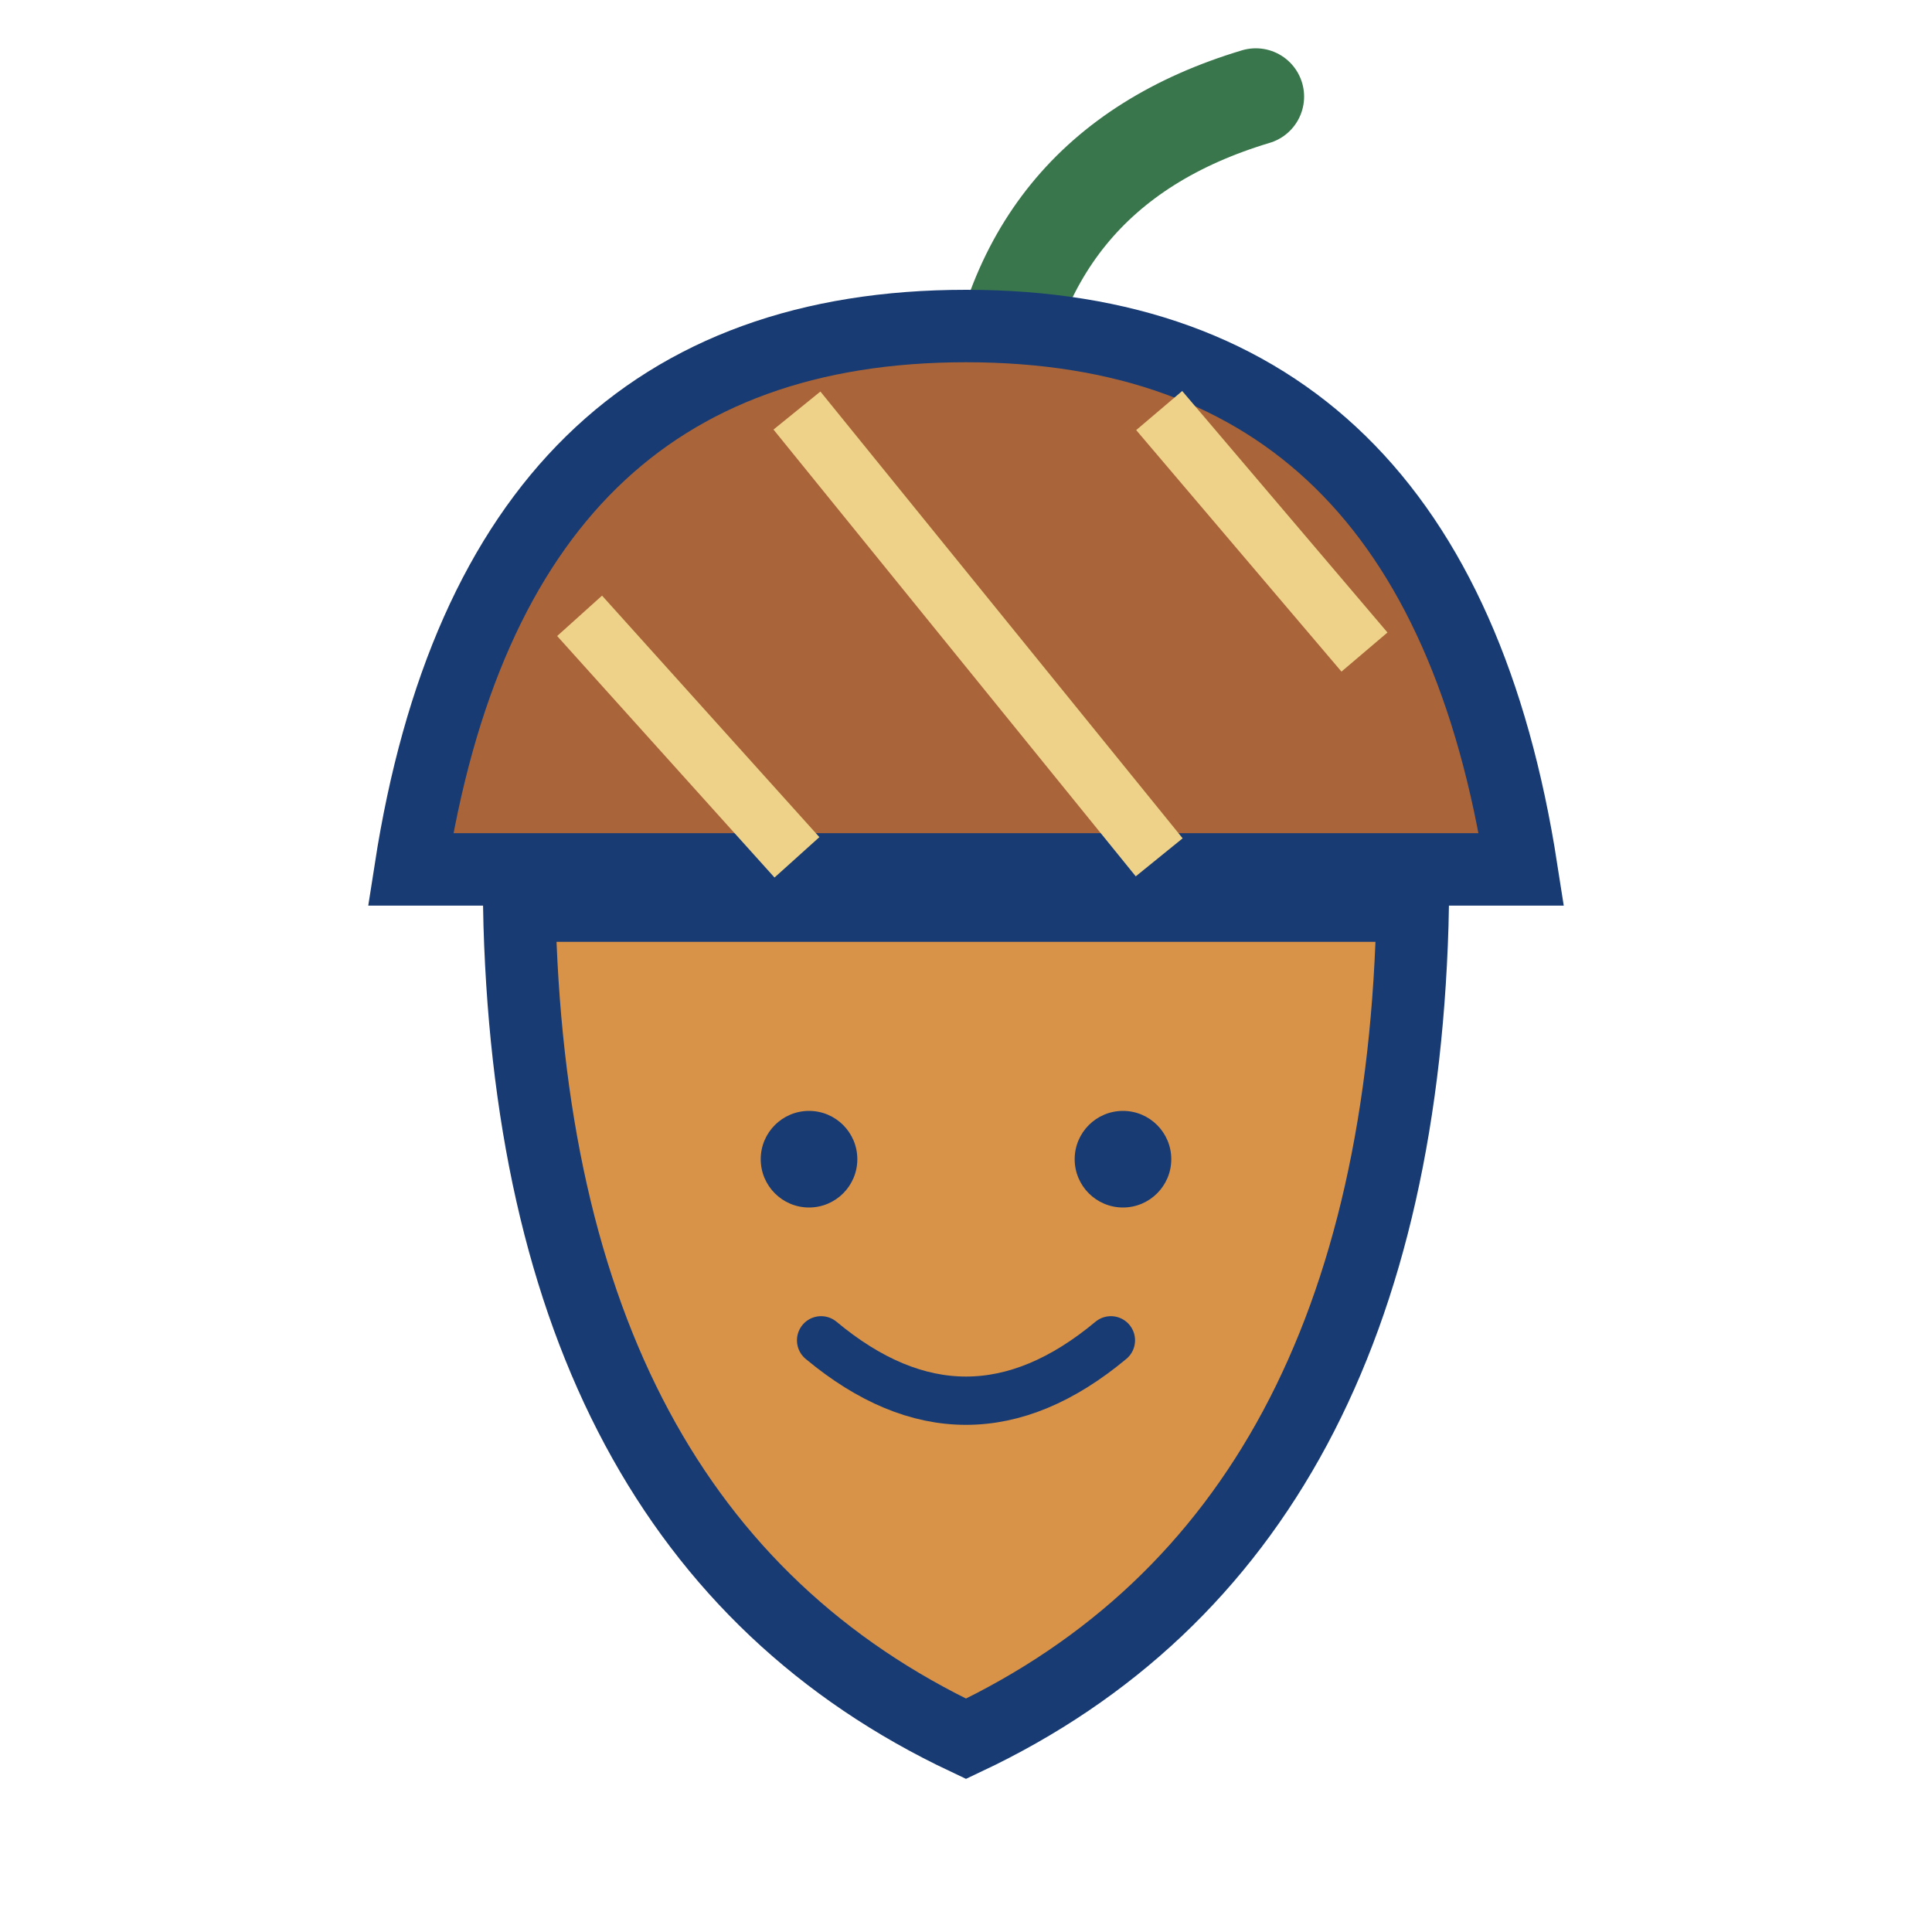
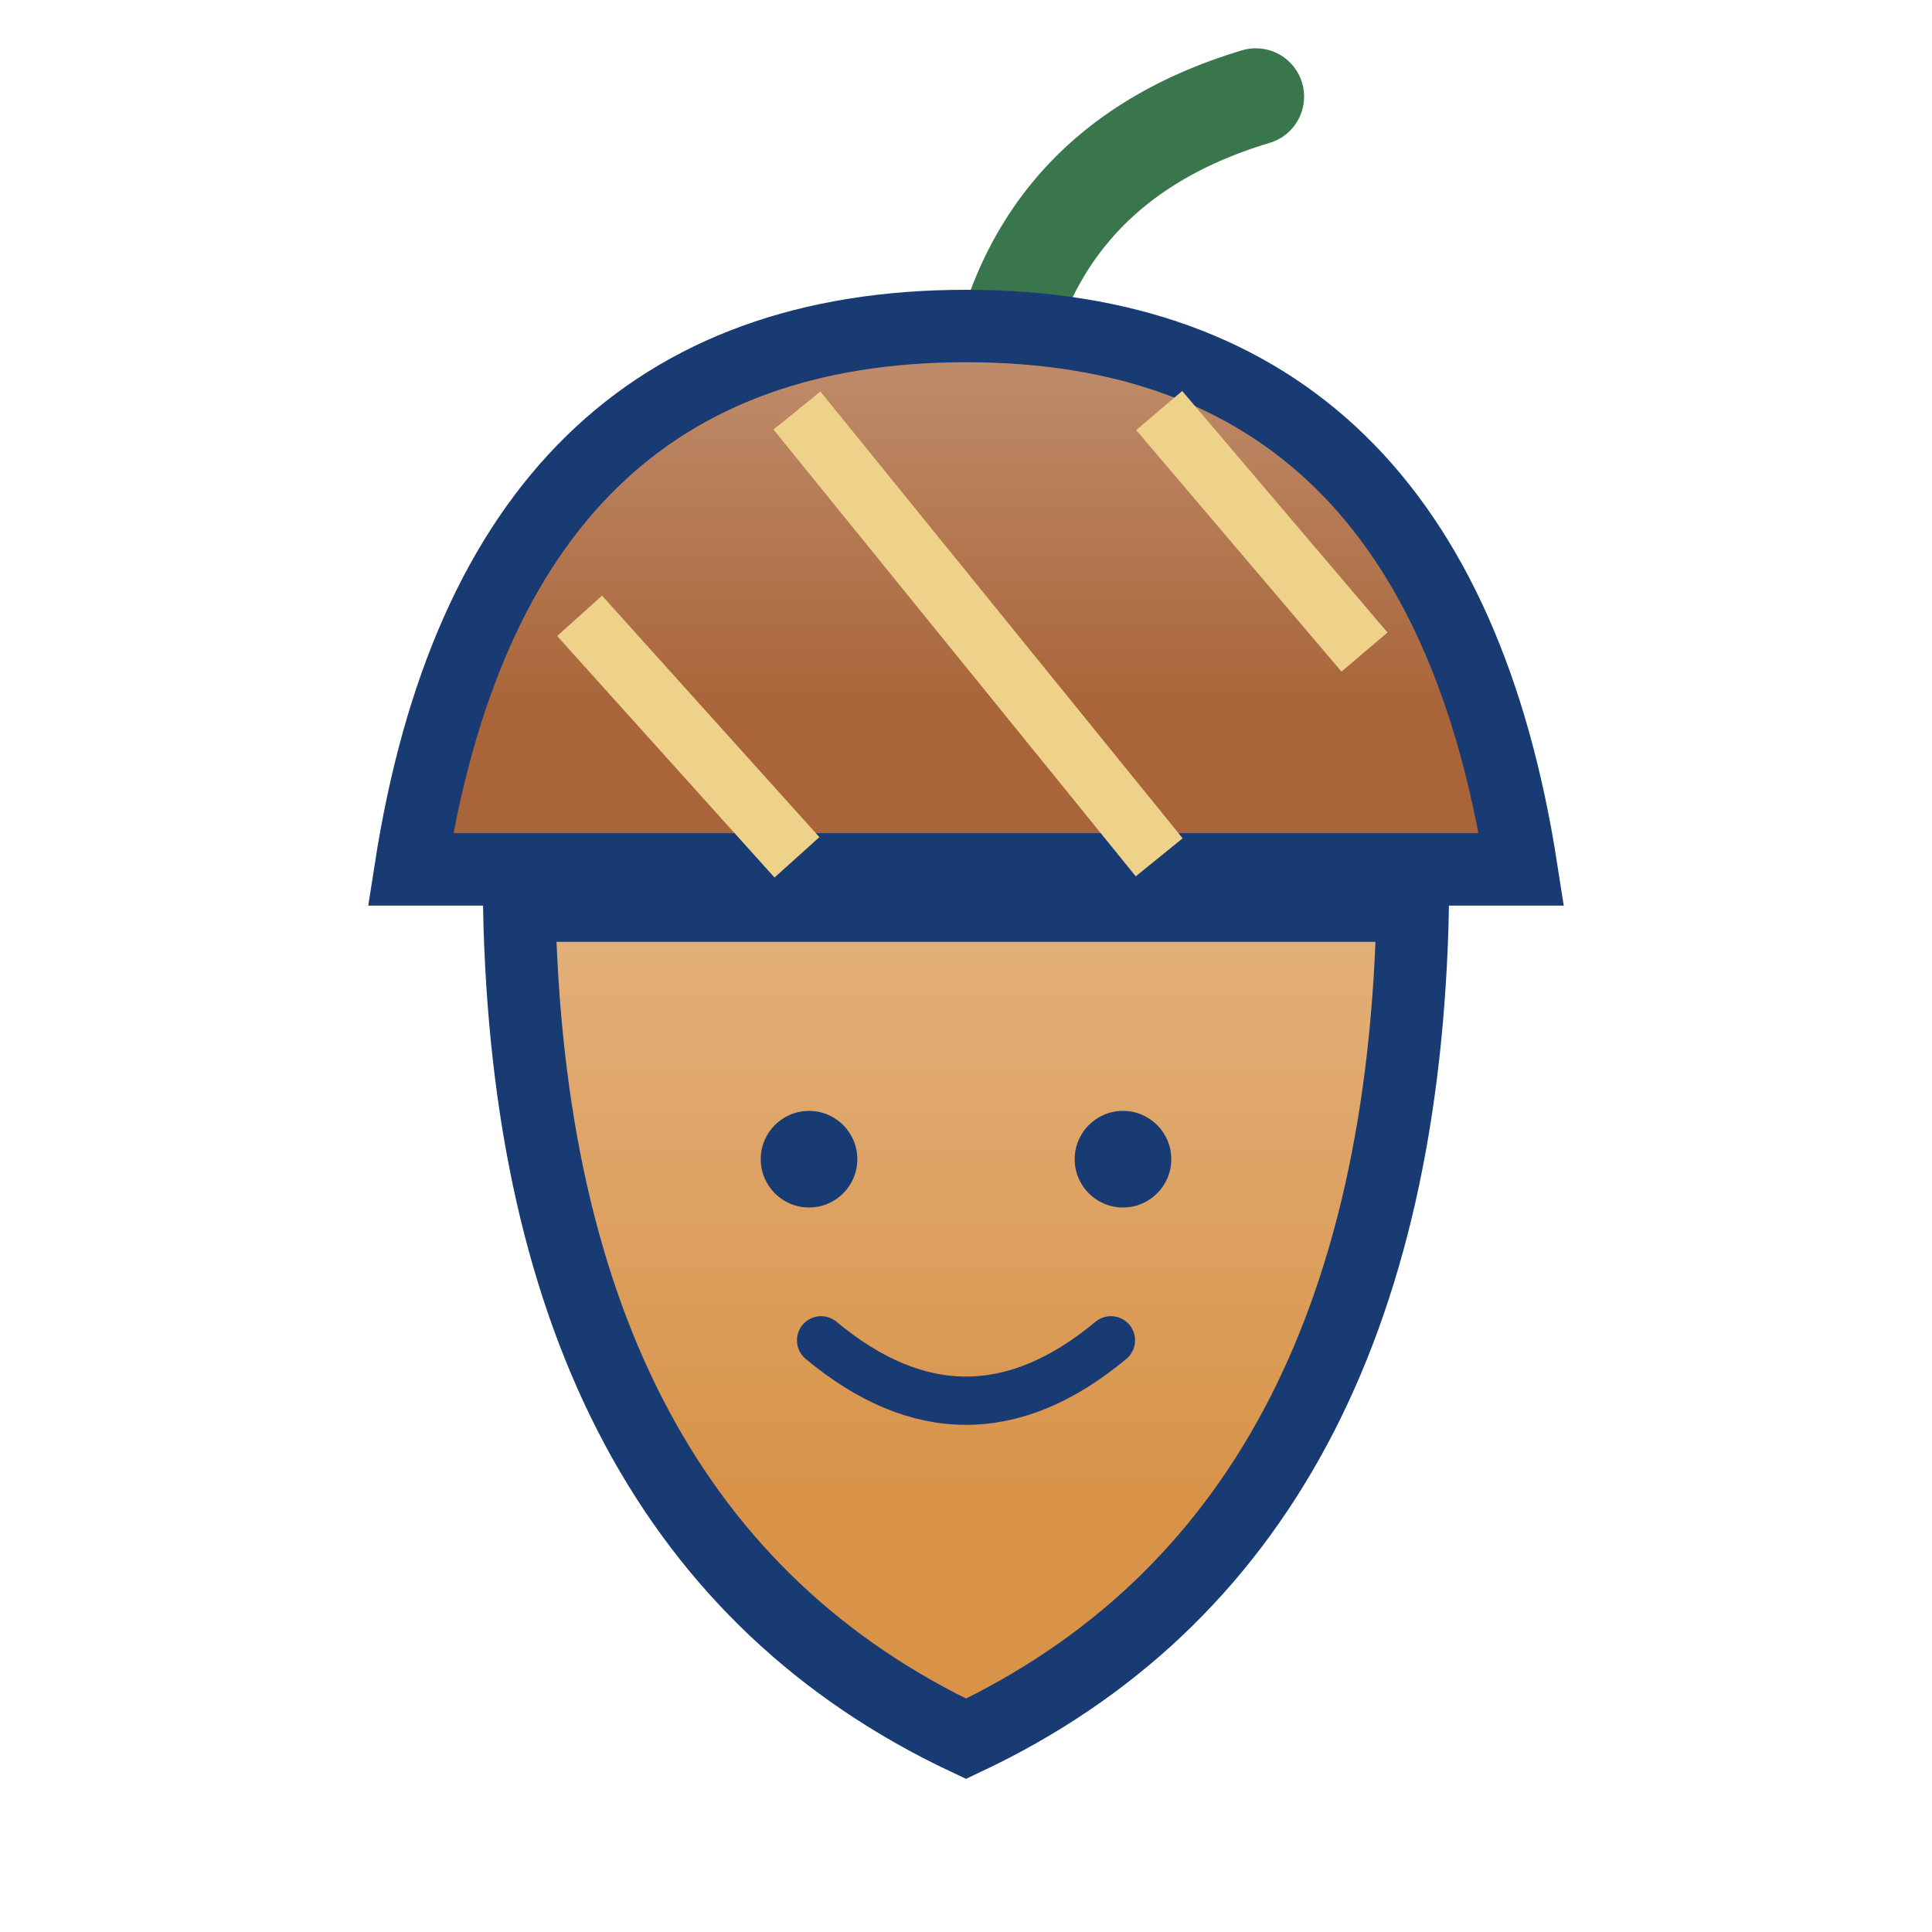
<svg xmlns="http://www.w3.org/2000/svg" viewBox="0 0 160 160">
+   <defs id="season-polish">
+     <linearGradient id="season-fill-0" x2="0" y2="1">
+       <stop stop-color="#c19070" />
+       <stop offset=".7" stop-color="#a96539" />
+     </linearGradient>
+     <linearGradient id="season-fill-1" x2="0" y2="1">
+       <stop stop-color="#e3b17c" />
+       <stop offset=".7" stop-color="#d89349" />
+     </linearGradient>
+   </defs>
  <path d="M82 35q2-21 22-27" fill="none" stroke="#39764c" stroke-width="8" stroke-linecap="round" />
-   <path d="M34 72q7-45 46-45t46 45Z" fill="#a96539" stroke="#183b73" stroke-width="6" />
-   <path d="M43 75q1 52 37 69 36-17 37-69Z" fill="#d89349" stroke="#183b73" stroke-width="6" />
+   <path d="M34 72q7-45 46-45t46 45Z" fill="url(#season-fill-0)" stroke="#183b73" stroke-width="6" />
+   <path d="M43 75q1 52 37 69 36-17 37-69Z" fill="url(#season-fill-1)" stroke="#183b73" stroke-width="6" />
  <path d="m48 51 18 20m0-37 30 37m0-37 17 20" fill="none" stroke="#efd28a" stroke-width="5" />
  <circle cx="67" cy="96" r="4" fill="#183b73" />
  <circle cx="93" cy="96" r="4" fill="#183b73" />
  <path d="M68 111q12 10 24 0" fill="none" stroke="#183b73" stroke-width="4" stroke-linecap="round" />
</svg>
